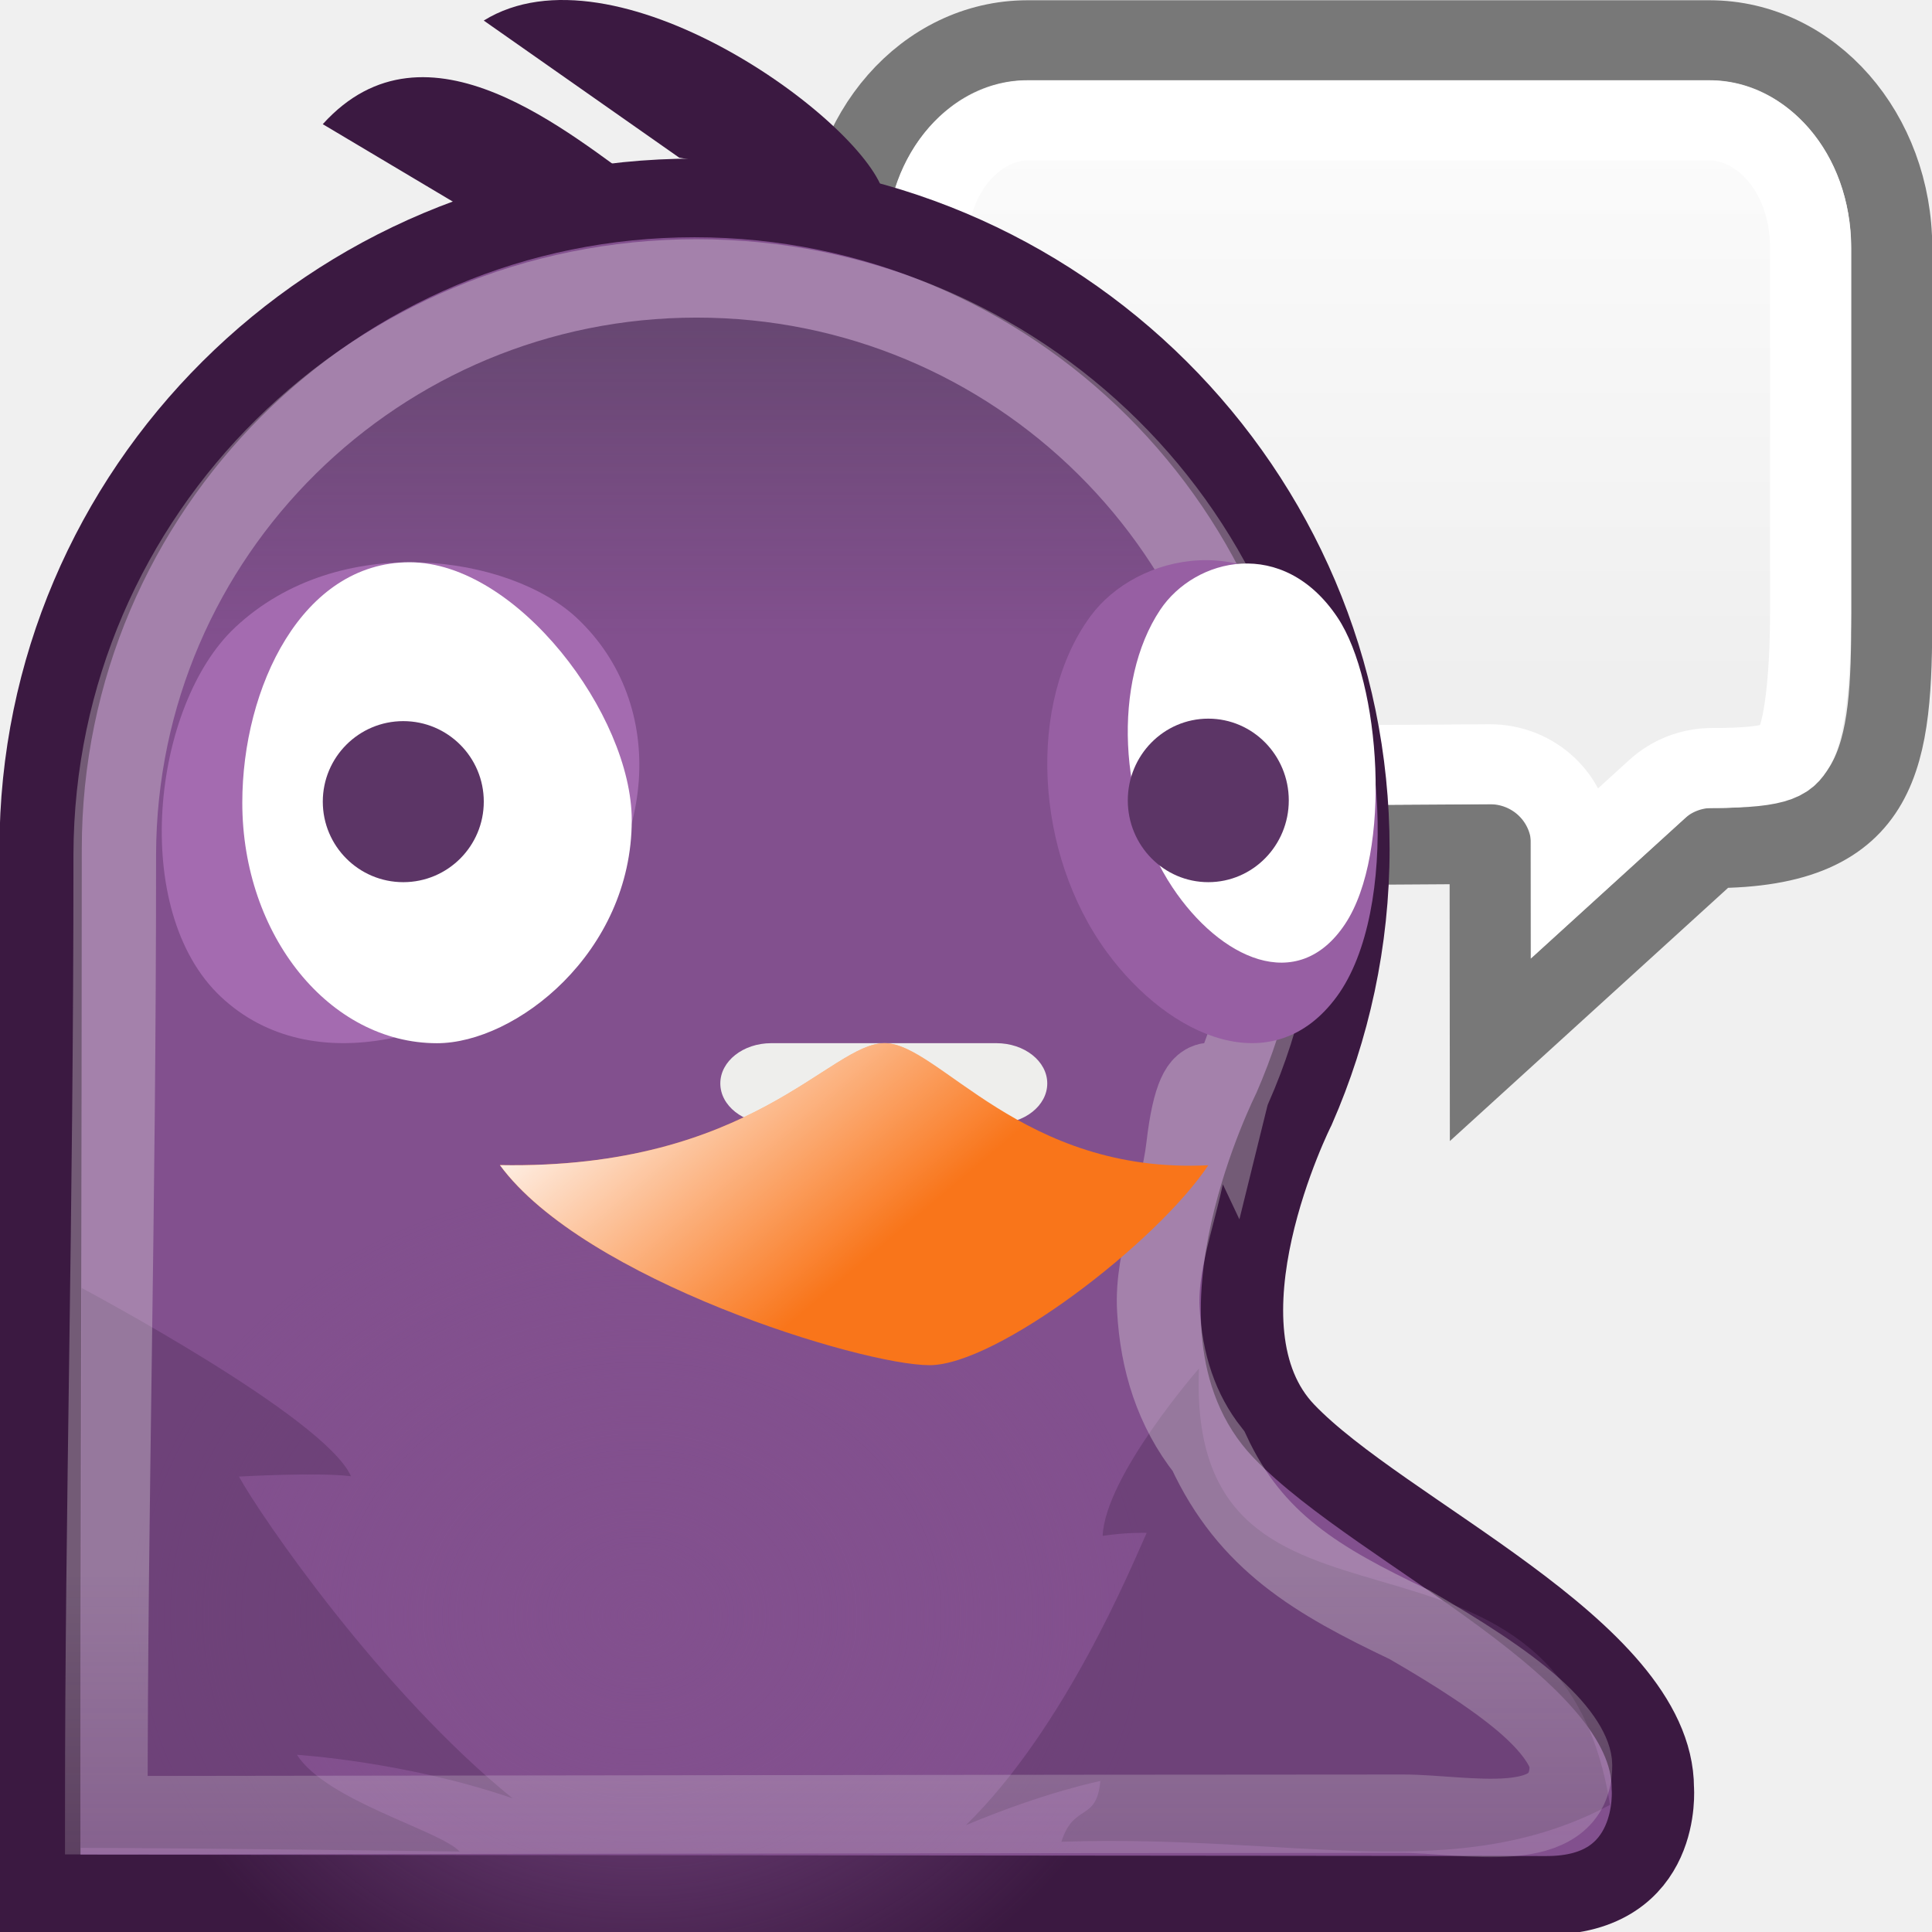
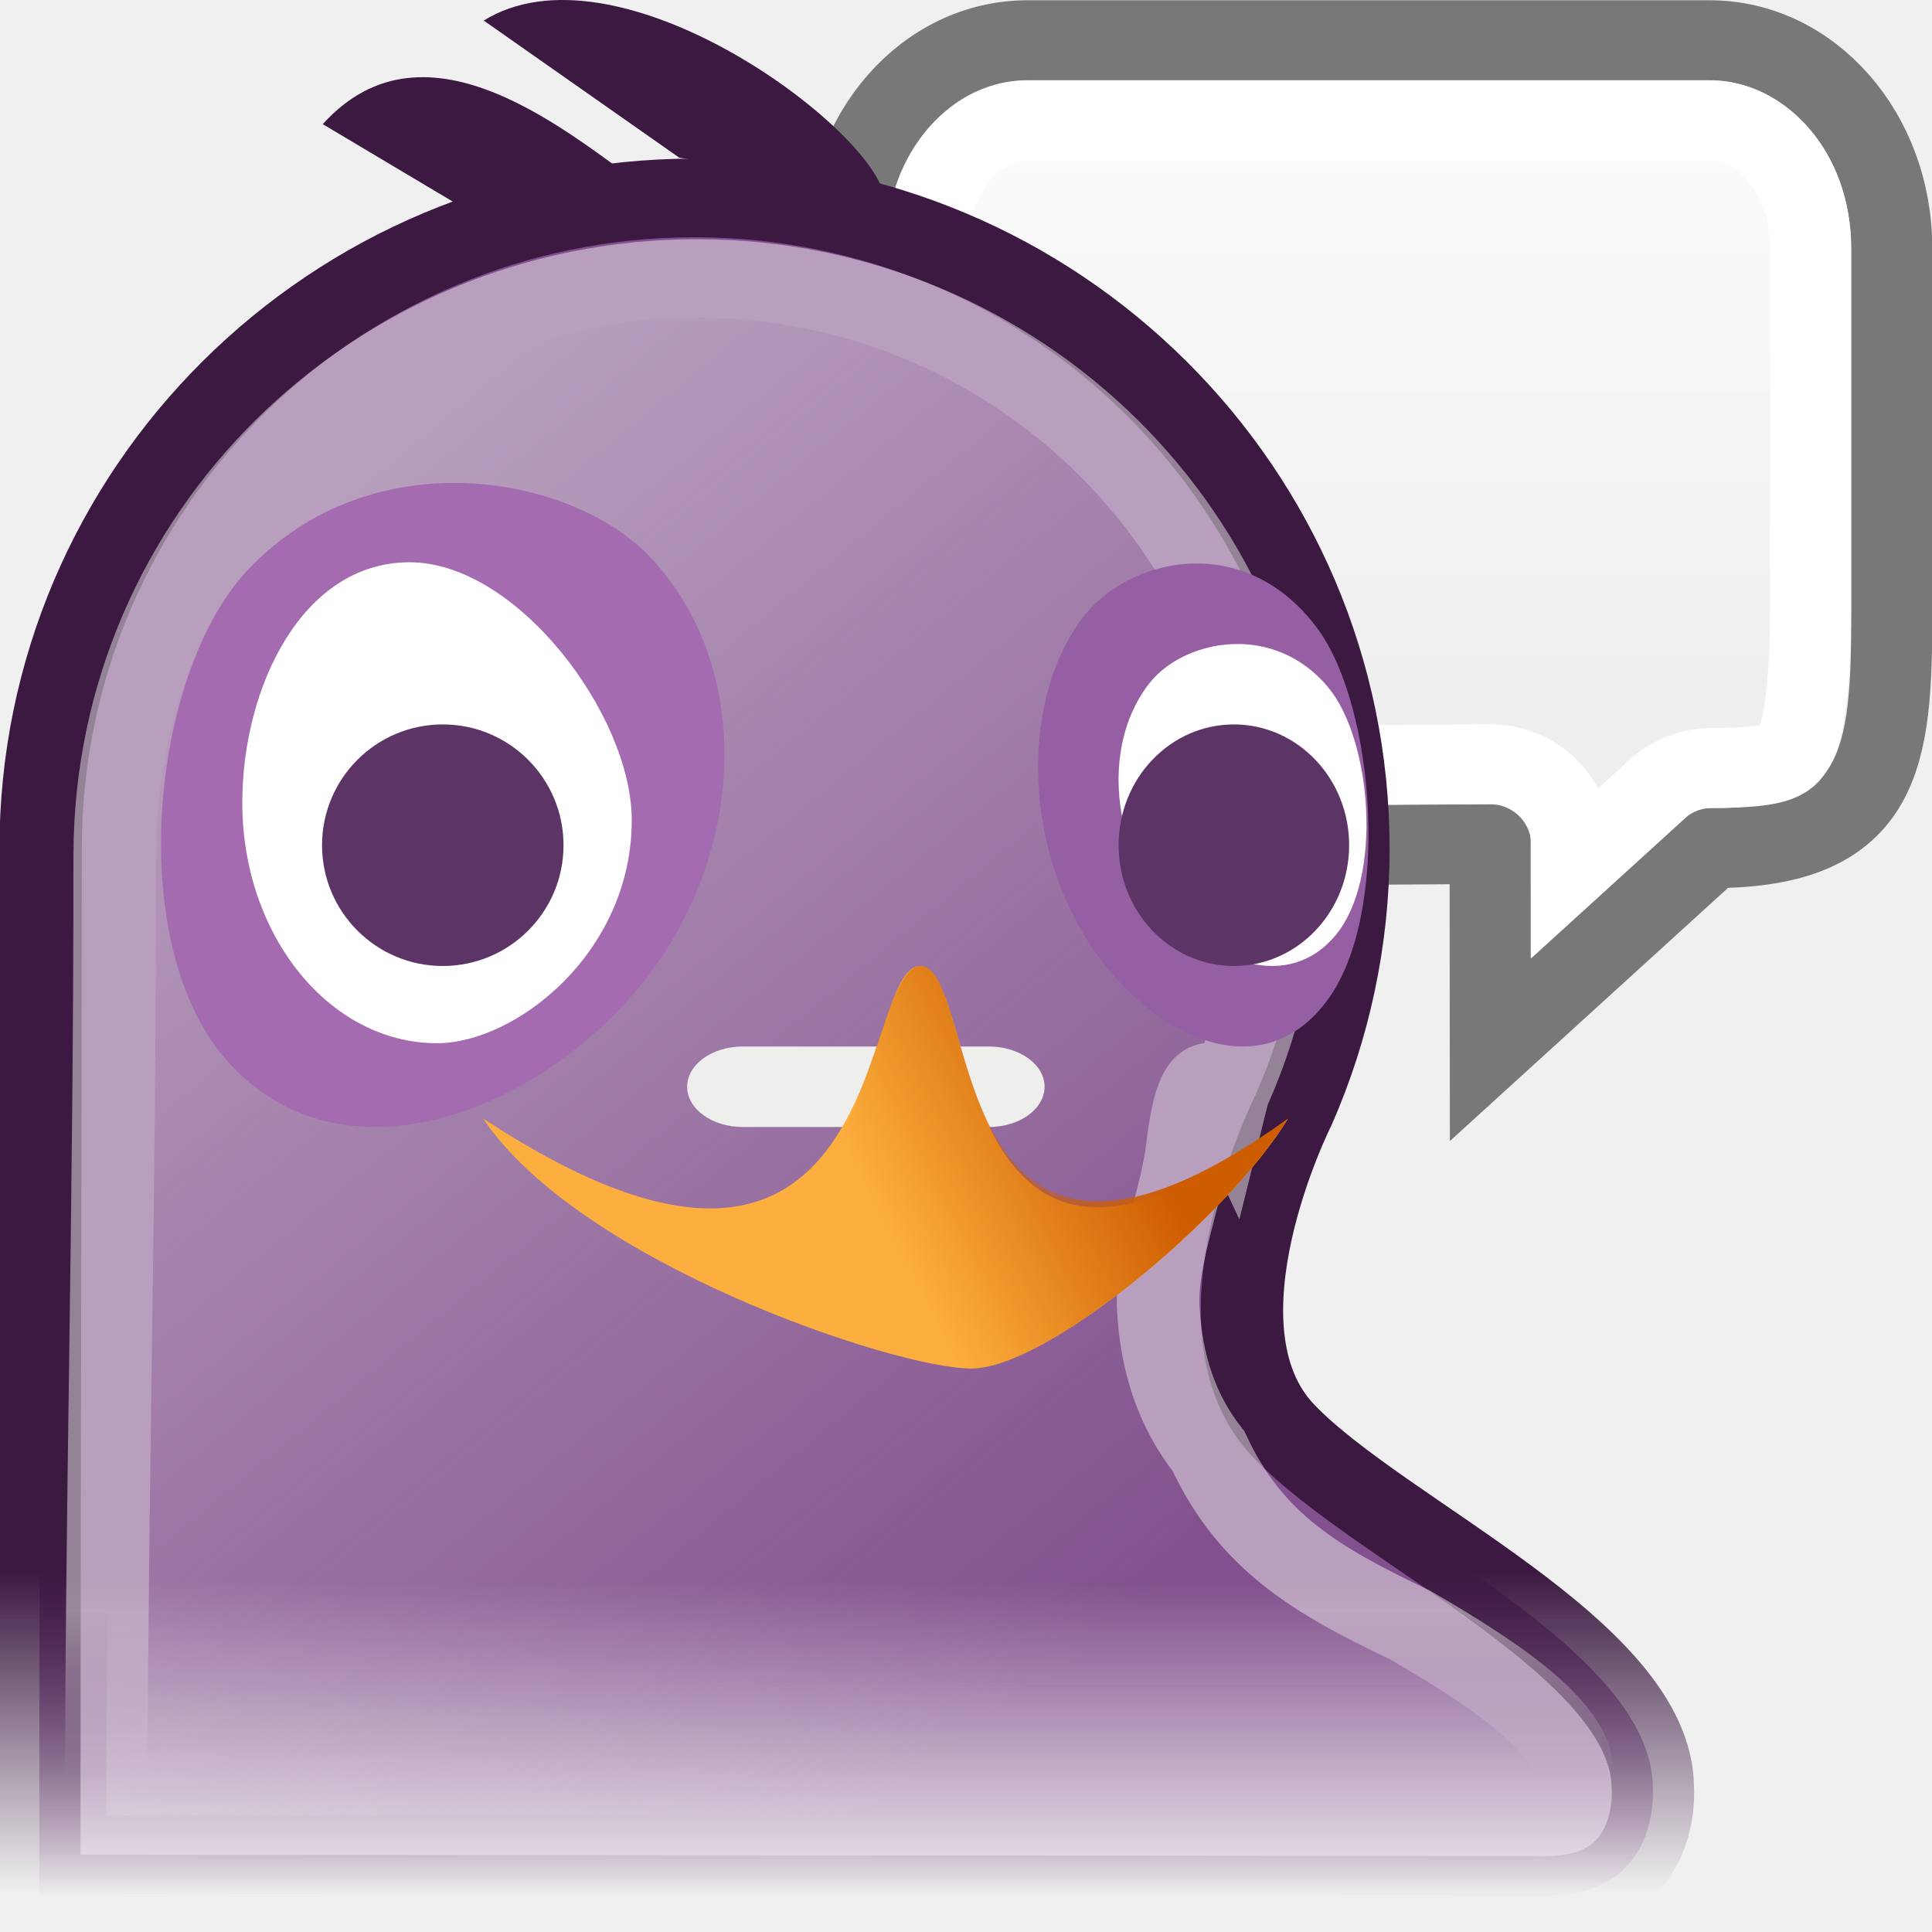
<svg xmlns="http://www.w3.org/2000/svg" xmlns:xlink="http://www.w3.org/1999/xlink" width="24" height="24" id="svg4345" version="1.0">
  <defs id="defs4347">
+     <linearGradient id="linearGradient3124">
+       <stop style="stop-color:#3b1941;stop-opacity:1;" offset="0" id="stop3126" />
+       <stop style="stop-color:#3b1941;stop-opacity:0;" offset="1" id="stop3128" />
+     </linearGradient>
+     <linearGradient id="linearGradient3116">
+       <stop style="stop-color:#82508e;stop-opacity:1;" offset="0" id="stop3118" />
+       <stop style="stop-color:#82508e;stop-opacity:0;" offset="1" id="stop3120" />
+     </linearGradient>
+     <linearGradient id="linearGradient3108">
+       <stop style="stop-color:#eeeeec;stop-opacity:1;" offset="0" id="stop3110" />
+       <stop style="stop-color:#eeeeec;stop-opacity:0;" offset="1" id="stop3112" />
+     </linearGradient>
    <linearGradient id="linearGradient5438">
      <stop style="stop-color:white;stop-opacity:1;" offset="0" id="stop5440" />
      <stop style="stop-color:white;stop-opacity:0;" offset="1" id="stop5442" />
    </linearGradient>
    <linearGradient id="linearGradient6817">
      <stop style="stop-color:white;stop-opacity:1;" offset="0" id="stop6819" />
      <stop style="stop-color:white;stop-opacity:0;" offset="1" id="stop6821" />
    </linearGradient>
    <linearGradient id="linearGradient6537">
      <stop style="stop-color:white;stop-opacity:1;" offset="0" id="stop6539" />
      <stop style="stop-color:white;stop-opacity:0;" offset="1" id="stop6541" />
    </linearGradient>
    <linearGradient id="linearGradient6506">
      <stop style="stop-color:#eeeeec;stop-opacity:1;" offset="0" id="stop6508" />
      <stop style="stop-color:#eeeeec;stop-opacity:0;" offset="1" id="stop6510" />
-     </linearGradient>
-     <linearGradient id="linearGradient5304">
-       <stop style="stop-color:#2e3436;stop-opacity:1;" offset="0" id="stop5306" />
-       <stop style="stop-color:#2e3436;stop-opacity:0;" offset="1" id="stop5308" />
-     </linearGradient>
-     <linearGradient id="linearGradient5280">
-       <stop style="stop-color:#82508e;stop-opacity:1;" offset="0" id="stop5282" />
-       <stop style="stop-color:#82508e;stop-opacity:0;" offset="1" id="stop5284" />
    </linearGradient>
    <linearGradient id="linearGradient2804">
      <stop style="stop-color:black;stop-opacity:0;" offset="0" id="stop2806" />
      <stop id="stop2812" offset="0.5" style="stop-color:black;stop-opacity:1;" />
      <stop style="stop-color:black;stop-opacity:0;" offset="1" id="stop2808" />
    </linearGradient>
    <radialGradient xlink:href="#linearGradient25546" id="radialGradient25572" gradientUnits="userSpaceOnUse" gradientTransform="matrix(1,0,0,0.994693,0,4.16407e-2)" cx="7.884" cy="1.51" fx="7.884" fy="1.51" r="8.488" />
    <radialGradient xlink:href="#linearGradient25546" id="radialGradient25568" gradientUnits="userSpaceOnUse" gradientTransform="matrix(1,0,0,0.994693,0,4.16407e-2)" cx="7.884" cy="0.145" fx="7.884" fy="0.145" r="8.488" />
    <linearGradient id="linearGradient25546">
      <stop style="stop-color:white;stop-opacity:1;" offset="0" id="stop25548" />
      <stop style="stop-color:white;stop-opacity:0;" offset="1" id="stop25550" />
    </linearGradient>
    <radialGradient xlink:href="#linearGradient25546" id="radialGradient25554" cx="7.884" cy="2.624" fx="7.884" fy="2.624" r="8.488" gradientTransform="matrix(1.131317,0,0,1.125313,-1.035262,-0.301139)" gradientUnits="userSpaceOnUse" />
    <linearGradient id="linearGradient3800">
      <stop style="stop-color:#f4d9b1;stop-opacity:1;" offset="0" id="stop3802" />
      <stop style="stop-color:#df9725;stop-opacity:1;" offset="1" id="stop3804" />
    </linearGradient>
-     <radialGradient xlink:href="#linearGradient5280" id="radialGradient5286" cx="15.005" cy="39.809" fx="15.005" fy="39.809" r="9.723" gradientTransform="matrix(1,0,0,0.732283,0,10.65742)" gradientUnits="userSpaceOnUse" />
-     <linearGradient xlink:href="#linearGradient5304" id="linearGradient5310" x1="12.606" y1="15.069" x2="12.606" y2="21.152" gradientUnits="userSpaceOnUse" />
-     <linearGradient xlink:href="#linearGradient6506" id="linearGradient6512" x1="15.646" y1="39.743" x2="15.646" y2="53.502" gradientUnits="userSpaceOnUse" />
-     <linearGradient xlink:href="#linearGradient6537" id="linearGradient6543" x1="30.5" y1="0.034" x2="30.5" y2="23.559" gradientUnits="userSpaceOnUse" />
+     <linearGradient xlink:href="#linearGradient6506" id="linearGradient6512" x1="15.646" y1="40.434" x2="15.646" y2="43.694" gradientUnits="userSpaceOnUse" />
    <linearGradient xlink:href="#linearGradient6817" id="linearGradient6823" x1="0.239" y1="38.95" x2="5.709" y2="42.983" gradientUnits="userSpaceOnUse" />
    <linearGradient xlink:href="#linearGradient5438" id="linearGradient5444" x1="30.152" y1="-0.865" x2="30.152" y2="23.012" gradientUnits="userSpaceOnUse" />
+     <linearGradient gradientUnits="userSpaceOnUse" y2="44.272" x2="5.537" y1="39.902" x1="-1.684" id="linearGradient6569" xlink:href="#linearGradient6563" />
+     <linearGradient gradientUnits="userSpaceOnUse" y2="23.559" x2="30.5" y1="0.034" x1="30.5" id="linearGradient2089" xlink:href="#linearGradient6537" />
+     <linearGradient gradientUnits="userSpaceOnUse" y2="50.08" x2="14.943" y1="39.743" x1="15.646" id="linearGradient2087" xlink:href="#linearGradient6506" />
+     <linearGradient id="linearGradient2081">
+       <stop id="stop2083" offset="0" style="stop-color:#f4d9b1;stop-opacity:1;" />
+       <stop id="stop2085" offset="1" style="stop-color:#df9725;stop-opacity:1;" />
+     </linearGradient>
+     <radialGradient gradientUnits="userSpaceOnUse" gradientTransform="matrix(1.131317,0,0,1.125313,-1.035262,-0.301139)" r="8.488" fy="2.624" fx="7.884" cy="2.624" cx="7.884" id="radialGradient2079" xlink:href="#linearGradient25546" />
+     <radialGradient r="8.488" fy="0.145" fx="7.884" cy="0.145" cx="7.884" gradientTransform="matrix(1,0,0,0.994693,0,4.16407e-2)" gradientUnits="userSpaceOnUse" id="radialGradient2071" xlink:href="#linearGradient25546" />
+     <radialGradient r="8.488" fy="1.51" fx="7.884" cy="1.51" cx="7.884" gradientTransform="matrix(1,0,0,0.994693,0,4.16407e-2)" gradientUnits="userSpaceOnUse" id="radialGradient2069" xlink:href="#linearGradient25546" />
+     <linearGradient id="linearGradient2061">
+       <stop id="stop2063" offset="0" style="stop-color:black;stop-opacity:0;" />
+       <stop style="stop-color:black;stop-opacity:1;" offset="0.5" id="stop2065" />
+       <stop id="stop2067" offset="1" style="stop-color:black;stop-opacity:0;" />
+     </linearGradient>
+     <linearGradient id="linearGradient6563">
+       <stop id="stop6565" offset="0" style="stop-color:white;stop-opacity:1;" />
+       <stop id="stop6567" offset="1" style="stop-color:white;stop-opacity:0;" />
+     </linearGradient>
+     <linearGradient id="linearGradient2850">
+       <stop id="stop2852" offset="0" style="stop-color:#ce5c00;stop-opacity:1;" />
+       <stop id="stop2854" offset="1" style="stop-color:#ce5c00;stop-opacity:0;" />
+     </linearGradient>
+     <linearGradient id="linearGradient3958">
+       <stop id="stop3960" offset="0" style="stop-color:#eeeeec;stop-opacity:1;" />
+       <stop id="stop3962" offset="1" style="stop-color:#eeeeec;stop-opacity:0;" />
+     </linearGradient>
+     <linearGradient id="linearGradient3968">
+       <stop id="stop3970" offset="0" style="stop-color:#82508e;stop-opacity:1;" />
+       <stop id="stop3972" offset="1" style="stop-color:#82508e;stop-opacity:0;" />
+     </linearGradient>
+     <linearGradient id="linearGradient3976">
+       <stop id="stop3978" offset="0" style="stop-color:#3b1941;stop-opacity:1;" />
+       <stop id="stop3980" offset="1" style="stop-color:#3b1941;stop-opacity:0;" />
+     </linearGradient>
+     <linearGradient xlink:href="#linearGradient2850" id="linearGradient2149" gradientUnits="userSpaceOnUse" gradientTransform="matrix(0.769231,0,0,0.714287,-34.23081,-12.28573)" x1="21.786" y1="28.143" x2="17.786" y2="30.071" />
+     <radialGradient xlink:href="#linearGradient3958" id="radialGradient2191" gradientUnits="userSpaceOnUse" gradientTransform="matrix(1.116159,0,0,1.076653,-36.39499,-20.28695)" cx="9.064" cy="21.512" fx="9.064" fy="21.512" r="16.664" />
+     <linearGradient xlink:href="#linearGradient6506" id="linearGradient2193" gradientUnits="userSpaceOnUse" x1="15.646" y1="39.743" x2="15.646" y2="53.502" gradientTransform="matrix(0.660903,0,0,0.627207,-32.26852,-10.3201)" />
+     <linearGradient xlink:href="#linearGradient3968" id="linearGradient2196" gradientUnits="userSpaceOnUse" x1="16.133" y1="40.782" x2="16.133" y2="48.069" gradientTransform="matrix(0.67692,0,0,0.646801,-32.53568,-10.90841)" />
+     <linearGradient xlink:href="#linearGradient3976" id="linearGradient2198" gradientUnits="userSpaceOnUse" x1="12.096" y1="40.908" x2="12.096" y2="46.463" gradientTransform="matrix(0.67692,0,0,0.646801,-32.53568,-10.90841)" />
+     <linearGradient xlink:href="#linearGradient6537" id="linearGradient2201" gradientUnits="userSpaceOnUse" x1="30.5" y1="0.034" x2="30.5" y2="23.559" gradientTransform="matrix(0.668893,0,0,0.668627,-32.91377,-10.19246)" />
+     <linearGradient xlink:href="#linearGradient3108" id="linearGradient3114" x1="10.183" y1="16.618" x2="27.598" y2="36.645" gradientUnits="userSpaceOnUse" />
+     <linearGradient xlink:href="#linearGradient3116" id="linearGradient3122" x1="15.723" y1="39.585" x2="15.723" y2="45.765" gradientUnits="userSpaceOnUse" />
+     <linearGradient xlink:href="#linearGradient3124" id="linearGradient3130" x1="13.151" y1="39.394" x2="13.151" y2="45.552" gradientUnits="userSpaceOnUse" />
+     <linearGradient xlink:href="#linearGradient2850" id="linearGradient3146" gradientUnits="userSpaceOnUse" gradientTransform="matrix(0.769231,0,0,0.714287,-3.230767,-7.285729)" x1="21.786" y1="28.143" x2="17.786" y2="30.071" />
  </defs>
  <g id="layer1">
    <path style="fill:#efefef;fill-opacity:1;stroke:#787878;stroke-width:2.682;stroke-miterlimit:4;stroke-dasharray:none;stroke-opacity:1" d="M 17.892,1.5 C 14.554,1.5 11.861,4.611 11.861,8.469 L 11.861,20.531 C 11.861,24.389 14.79,28.553 18.129,28.553 L 33.206,28.455 L 33.212,35.36 L 40.55,28.593 C 46.238,28.593 46.5,25.478 46.5,20.728 L 46.5,8.469 C 46.5,4.611 43.807,1.5 40.469,1.5 L 17.892,1.5 z " id="path4547" transform="matrix(0.375302,0,0,0.370406,6.048447,-5.560909e-2)" />
    <path style="fill:url(#linearGradient5444);fill-opacity:1.0;stroke:white;stroke-width:2.682;stroke-miterlimit:4;stroke-dasharray:none;stroke-opacity:1" id="path5436" d="M 17.906,4.188 C 16.243,4.188 14.562,5.866 14.562,8.469 L 14.562,20.531 C 14.562,21.781 15.114,23.319 15.906,24.375 C 16.699,25.431 17.58,25.875 18.125,25.875 L 33.188,25.781 C 33.905,25.776 34.595,26.056 35.105,26.56 C 35.615,27.065 35.904,27.751 35.906,28.469 L 35.906,29.219 L 38.719,26.625 C 39.22,26.16 39.879,25.904 40.562,25.906 C 42.912,25.906 43.048,25.595 43.312,25.125 C 43.577,24.655 43.812,23.046 43.812,20.719 L 43.812,8.469 C 43.812,5.866 42.132,4.188 40.469,4.188 L 17.906,4.188 z " transform="matrix(0.375302,0,0,0.370406,6.048447,-5.560909e-2)" />
    <path style="opacity:1;fill:#75507b;fill-opacity:1" d="M 36.062,8 C 33.978,8 33.335,10.523 34.781,12.938 C 35.25,13.721 36.674,15.153 36.867,15.153 L 36.878,14.508 C 36.288,13.581 35.517,12.502 35.687,12.282 C 37.836,12.282 38,11.492 38,10.028 C 38,8.754 37.229,8 36.062,8 z " id="path6521" transform="matrix(1.747787,0,0,1.397993,-52.41719,-5.183942)" />
-     <path style="opacity:1;fill:#82508e;fill-opacity:1;stroke:#3b1941;stroke-width:1.511;stroke-miterlimit:4;stroke-dasharray:none;stroke-opacity:1" d="M 15,13 C 8.376,13 3,18.6 3,25.5 C 3,31.153 2.975,38.403 2.975,45.573 C 4.163,45.573 27.946,45.601 30.637,45.601 C 32.751,45.601 32.586,43.541 32.586,43.541 C 32.586,40.876 27.598,38.639 25.813,36.683 C 23.985,34.682 26,30.5 26,30.5 C 26.641,28.97 27,27.275 27,25.5 C 27,18.6 21.624,13 15,13 z " id="path5176" transform="matrix(0.67692,0,0,0.646801,-1.52611,-5.949693)" />
-     <path style="opacity:1;fill:url(#radialGradient5286);fill-opacity:1;stroke:none;stroke-width:1;stroke-miterlimit:4;stroke-dasharray:none;stroke-opacity:1" id="path5273" d="M 24.727 39.809 A 9.723 7.12 0 1 1  5.282,39.809 A 9.723 7.12 0 1 1  24.727 39.809 z" transform="matrix(0.661428,0,0,0.760624,-1.973841,-10.20757)" />
-     <path style="opacity:0.515;fill:#5c3466;fill-opacity:1;stroke:none;stroke-width:1;stroke-miterlimit:4;stroke-opacity:1" d="M -42.834,49.039 C -42.834,49.039 -42.816,44.71 -42.816,37.951 C -42.816,37.951 -39.031,40.51 -38.632,41.679 C -39.154,41.596 -40.372,41.686 -40.372,41.686 C -40.038,42.463 -38.164,45.952 -36.121,48.058 C -37.78,47.329 -39.471,47.196 -39.471,47.196 C -39.01,48.112 -37.25,48.692 -36.944,49.111 C -36.944,49.111 -41.348,49.039 -42.834,49.039 z " id="rect5312" transform="matrix(0.799568,0,0,0.627241,35.24855,-7.804428)" />
-     <path style="opacity:0.515;fill:#5c3466;fill-opacity:1;stroke:none;stroke-width:1;stroke-miterlimit:4;stroke-opacity:1" d="M -49.442,47.415 C -48.365,40.274 -40.69,44.766 -40.961,37.951 C -40.961,37.951 -39.025,40.28 -38.974,41.581 C -39.496,41.499 -39.882,41.516 -39.882,41.516 C -39.548,42.294 -38.197,45.748 -36.154,47.854 C -37.814,47.125 -38.926,46.898 -38.926,46.898 C -38.848,47.795 -38.376,47.369 -38.123,48.215 C -42.942,48.047 -46.253,49.196 -49.442,47.415 z " id="path5317" transform="matrix(-0.602064,0,0,0.572779,-9.767144,-4.737575)" />
-     <path transform="matrix(0.660903,0,0,0.627207,-1.258953,-5.361383)" style="opacity:0.31;fill:url(#linearGradient5310);fill-opacity:1;stroke:url(#linearGradient6512);stroke-width:1.553;stroke-miterlimit:4;stroke-opacity:1;stroke-dasharray:none" d="M 15,14.062 C 8.988,14.062 4.079,19.138 4.062,25.469 C 4.062,25.479 4.062,25.489 4.062,25.5 C 4.062,32.787 3.903,38.26 3.903,44.5 C 5.84,44.5 22.452,44.47 28.278,44.47 C 29.445,44.47 31.432,44.974 31.432,43.51 C 31.432,43.288 31.232,42.871 30.682,42.353 C 30.131,41.836 29.308,41.28 28.4,40.728 C 26.665,39.859 25.412,39.091 24.621,37.291 C 24.011,36.477 23.731,35.52 23.677,34.478 C 23.622,33.437 24.108,32.32 24.225,31.26 C 24.458,29.14 24.969,30.281 24.969,30.281 C 24.984,30.217 25.005,30.154 25.031,30.094 C 25.619,28.692 25.938,27.131 25.938,25.5 C 25.938,19.154 21.022,14.062 15,14.062 z " id="path5241" />
-     <path transform="matrix(-0.861857,-0.809791,0.812609,-0.76352,-5.667036,37.33378)" style="opacity:1;fill:#a46bb0;fill-opacity:1;stroke:none;stroke-width:1;stroke-miterlimit:4;stroke-opacity:1" d="M 13.257,24.626 C 13.257,26.227 11.828,27.317 10.864,27.317 C 9.543,27.317 8.471,26.017 8.471,24.416 C 8.471,23.024 9.206,21.515 10.527,21.515 C 11.848,21.515 13.257,23.361 13.257,24.626 z " id="path5160" />
+     <path style="opacity:1;fill:url(#linearGradient3122);fill-opacity:1.0;stroke:url(#linearGradient3130);stroke-width:1.511;stroke-miterlimit:4;stroke-dasharray:none;stroke-opacity:1" d="M 15,13 C 8.376,13 3,18.6 3,25.5 C 3,31.153 2.975,38.403 2.975,45.573 C 4.163,45.573 27.946,45.601 30.637,45.601 C 32.751,45.601 32.586,43.541 32.586,43.541 C 32.586,40.876 27.598,38.639 25.813,36.683 C 23.985,34.682 26,30.5 26,30.5 C 26.641,28.97 27,27.275 27,25.5 C 27,18.6 21.624,13 15,13 z " id="path5176" transform="matrix(0.67692,0,0,0.646801,-1.52611,-5.949693)" />
+     <path transform="matrix(0.660903,0,0,0.627207,-1.258953,-5.361383)" style="opacity:0.5;fill:url(#linearGradient3114);fill-opacity:1.0;stroke:url(#linearGradient6512);stroke-width:1.553;stroke-miterlimit:4;stroke-opacity:1;stroke-dasharray:none" d="M 15,14.062 C 8.988,14.062 4.079,19.138 4.062,25.469 C 4.062,25.479 4.062,25.489 4.062,25.5 C 4.062,32.787 3.903,38.26 3.903,44.5 C 5.84,44.5 22.452,44.47 28.278,44.47 C 29.445,44.47 31.432,44.974 31.432,43.51 C 31.432,43.288 31.232,42.871 30.682,42.353 C 30.131,41.836 29.308,41.28 28.4,40.728 C 26.665,39.859 25.412,39.091 24.621,37.291 C 24.011,36.477 23.731,35.52 23.677,34.478 C 23.622,33.437 24.108,32.32 24.225,31.26 C 24.458,29.14 24.969,30.281 24.969,30.281 C 24.984,30.217 25.005,30.154 25.031,30.094 C 25.619,28.692 25.938,27.131 25.938,25.5 C 25.938,19.154 21.022,14.062 15,14.062 z " id="path5241" />
+     <path style="fill:#a46bb0;fill-opacity:1;stroke:none;stroke-width:1;stroke-miterlimit:4;stroke-opacity:1" d="M 3.073,7.086 C 4.608,5.449 7.106,5.885 8.086,6.931 C 9.429,8.363 9.274,10.855 7.738,12.492 C 6.404,13.915 4.21,14.661 2.866,13.228 C 1.523,11.796 1.86,8.38 3.073,7.086 z " id="path3138" />
    <path transform="matrix(1.010846,0,0,1.029732,-5.552971,-15.17001)" style="opacity:1;fill:white;fill-opacity:1;stroke:none;stroke-width:1;stroke-miterlimit:4;stroke-opacity:1" d="M 13.257,24.626 C 13.257,26.227 11.828,27.317 10.864,27.317 C 9.543,27.317 8.471,26.017 8.471,24.416 C 8.471,23.024 9.206,21.515 10.527,21.515 C 11.848,21.515 13.257,23.361 13.257,24.626 z " id="path5157" />
-     <path style="opacity:1;fill:#5c3566;fill-opacity:1;stroke:none;stroke-width:1;stroke-miterlimit:4;stroke-dasharray:none;stroke-opacity:1" id="path5162" d="M 11.411 24.312 A 1.241 1.295 0 1 1  8.929,24.312 A 1.241 1.295 0 1 1  11.411 24.312 z" transform="matrix(0.805757,0,0,0.772415,-3.184731,-8.820615)" />
-     <path transform="matrix(0.596326,-0.813274,-0.562251,-0.766804,22.42583,37.43862)" style="opacity:1;fill:#975fa3;fill-opacity:1;stroke:none;stroke-width:1;stroke-miterlimit:4;stroke-opacity:1" d="M 13.257,24.626 C 13.257,26.227 11.828,27.317 10.864,27.317 C 9.543,27.317 8.471,26.017 8.471,24.416 C 8.471,23.024 9.206,21.515 10.527,21.515 C 11.848,21.515 13.257,23.361 13.257,24.626 z " id="path5167" />
-     <path transform="matrix(0.447398,-0.672135,-0.421833,-0.633728,21.07418,32.19024)" style="opacity:1;fill:white;fill-opacity:1;stroke:none;stroke-width:1;stroke-miterlimit:4;stroke-opacity:1" d="M 13.257,24.626 C 13.257,26.227 11.828,27.317 10.864,27.317 C 9.543,27.317 8.471,26.017 8.471,24.416 C 8.471,23.024 9.206,21.515 10.527,21.515 C 11.848,21.515 13.257,23.361 13.257,24.626 z " id="path5169" />
-     <path style="opacity:1;fill:#5c3566;fill-opacity:1;stroke:none;stroke-width:1;stroke-miterlimit:4;stroke-dasharray:none;stroke-opacity:1" id="path5171" d="M 11.411 24.312 A 1.241 1.295 0 1 1  8.929,24.312 A 1.241 1.295 0 1 1  11.411 24.312 z" transform="matrix(0.805756,0,0,0.784291,6.815275,-9.124735)" />
-     <rect style="opacity:1;fill:#eeeeec;fill-opacity:1;stroke:none;stroke-width:1;stroke-miterlimit:4;stroke-dasharray:none;stroke-opacity:1" id="rect5215" width="5.607" height="2.179" x="16" y="27" transform="matrix(0.724348,0,0,0.459012,-2.641559,0.565398)" rx="0.874" ry="1.089" />
-     <path transform="matrix(0.798987,0,0,0.495994,7.007995,-6.360384)" style="fill:#f9751a;fill-opacity:1;stroke:none;stroke-width:1.028;stroke-miterlimit:4;stroke-opacity:1" d="M -0.999,42.004 C 2.929,42.118 4.128,38.95 4.983,38.95 C 5.826,38.95 7.116,42.24 10.015,42.008 C 9.207,43.955 6.727,47.015 5.681,47.015 C 4.623,47.015 0.312,44.881 -0.999,42.004 z " id="rect5187" />
+     <path style="opacity:1;fill:#5c3566;fill-opacity:1;stroke:none;stroke-width:1;stroke-miterlimit:4;stroke-dasharray:none;stroke-opacity:1" id="path5162" d="M 11.411 24.312 A 1.241 1.295 0 1 1  8.929,24.312 A 1.241 1.295 0 1 1  11.411 24.312 z" transform="matrix(1.208633,0,0,1.158621,-6.791366,-17.66897)" />
    <path transform="matrix(0.670792,0,0,0.486348,-3.805943,-3.90166)" style="fill:#3b1941;fill-opacity:1;stroke:none;stroke-width:1;stroke-miterlimit:4;stroke-opacity:1" d="M 11.651,11.194 C 13.578,8.251 16.249,11.482 17.614,12.804 L 14.761,13.748 L 11.651,11.194 z " id="path5192" />
    <path transform="matrix(0.851014,0,0,0.554879,-3.938174,-5.194599)" style="fill:#3b1941;fill-opacity:1;stroke:none;stroke-width:1;stroke-miterlimit:4;stroke-opacity:1" d="M 11.689,9.822 C 13.591,8.016 17.175,11.994 17.52,13.65 L 14.543,12.892 L 11.689,9.822 z " id="rect5189" />
-     <path transform="matrix(0.798987,0,0,0.495994,7.007995,-6.360384)" style="fill:url(#linearGradient6823);fill-opacity:1;stroke:none;stroke-width:1.028;stroke-miterlimit:4;stroke-opacity:1" d="M -0.999,42.004 C 2.929,42.118 4.128,38.95 4.983,38.95 C 5.826,38.95 7.116,42.24 10.015,42.008 C 9.207,43.955 6.727,47.015 5.681,47.015 C 4.623,47.015 0.312,44.881 -0.999,42.004 z " id="path6815" />
+     <rect style="opacity:0.231;fill:#2e3436;fill-opacity:1;stroke:none;stroke-width:1;stroke-miterlimit:4;stroke-dasharray:none;stroke-opacity:1" id="rect3034" width="36" height="3" x="-84.445" y="32.425" rx="2.041" ry="1.5" />
+     <path style="fill:#975fa3;fill-opacity:1;stroke:none;stroke-width:1;stroke-miterlimit:4;stroke-opacity:1" d="M 16.371,7.815 C 15.471,6.587 14.006,6.914 13.431,7.698 C 12.643,8.773 12.735,10.641 13.635,11.869 C 14.417,12.936 15.704,13.496 16.492,12.421 C 17.28,11.347 17.082,8.785 16.371,7.815 z " id="path3132" />
+     <path style="fill:white;fill-opacity:1;stroke:none;stroke-width:1;stroke-miterlimit:4;stroke-opacity:1" d="M 16.503,8.543 C 15.827,7.725 14.729,7.943 14.297,8.465 C 13.706,9.182 13.775,10.427 14.45,11.246 C 15.037,11.957 16.003,12.33 16.594,11.614 C 17.185,10.898 17.037,9.19 16.503,8.543 z " id="path3134" />
+     <path style="fill:#5c3566;fill-opacity:1;stroke:none;stroke-width:1;stroke-miterlimit:4;stroke-dasharray:none;stroke-opacity:1" id="path3136" d="M 11.411 24.312 A 1.241 1.295 0 1 1  8.929,24.312 A 1.241 1.295 0 1 1  11.411 24.312 z" transform="matrix(1.153827,0,0,1.158621,3.593156,-17.66895)" />
+     <rect style="fill:#eeeeec;fill-opacity:1;stroke:none;stroke-width:1;stroke-miterlimit:4;stroke-dasharray:none;stroke-opacity:1" id="rect3140" width="4.44" height="1" x="8.536" y="13" rx="0.692" ry="0.5" />
+     <path style="fill:#fcaf3e;fill-opacity:1;stroke:none;stroke-width:1.028;stroke-miterlimit:4;stroke-opacity:1" d="M 6,13.893 C 11.089,17.243 10.655,12 11.431,12 C 12.197,12 11.699,17.202 16,13.896 C 15.267,15.103 13.015,17 12.065,17 C 11.105,17 7.191,15.677 6,13.893 z " id="path3142" />
+     <path style="fill:url(#linearGradient3146);fill-opacity:1;stroke:none;stroke-width:1.028;stroke-miterlimit:4;stroke-opacity:1" d="M 6,13.893 C 10.74,18.171 10.655,12 11.431,12 C 12.197,12 11.641,17.028 16,13.896 C 15.267,15.103 13.015,17 12.065,17 C 11.105,17 7.191,15.677 6,13.893 z " id="path3144" />
  </g>
</svg>
